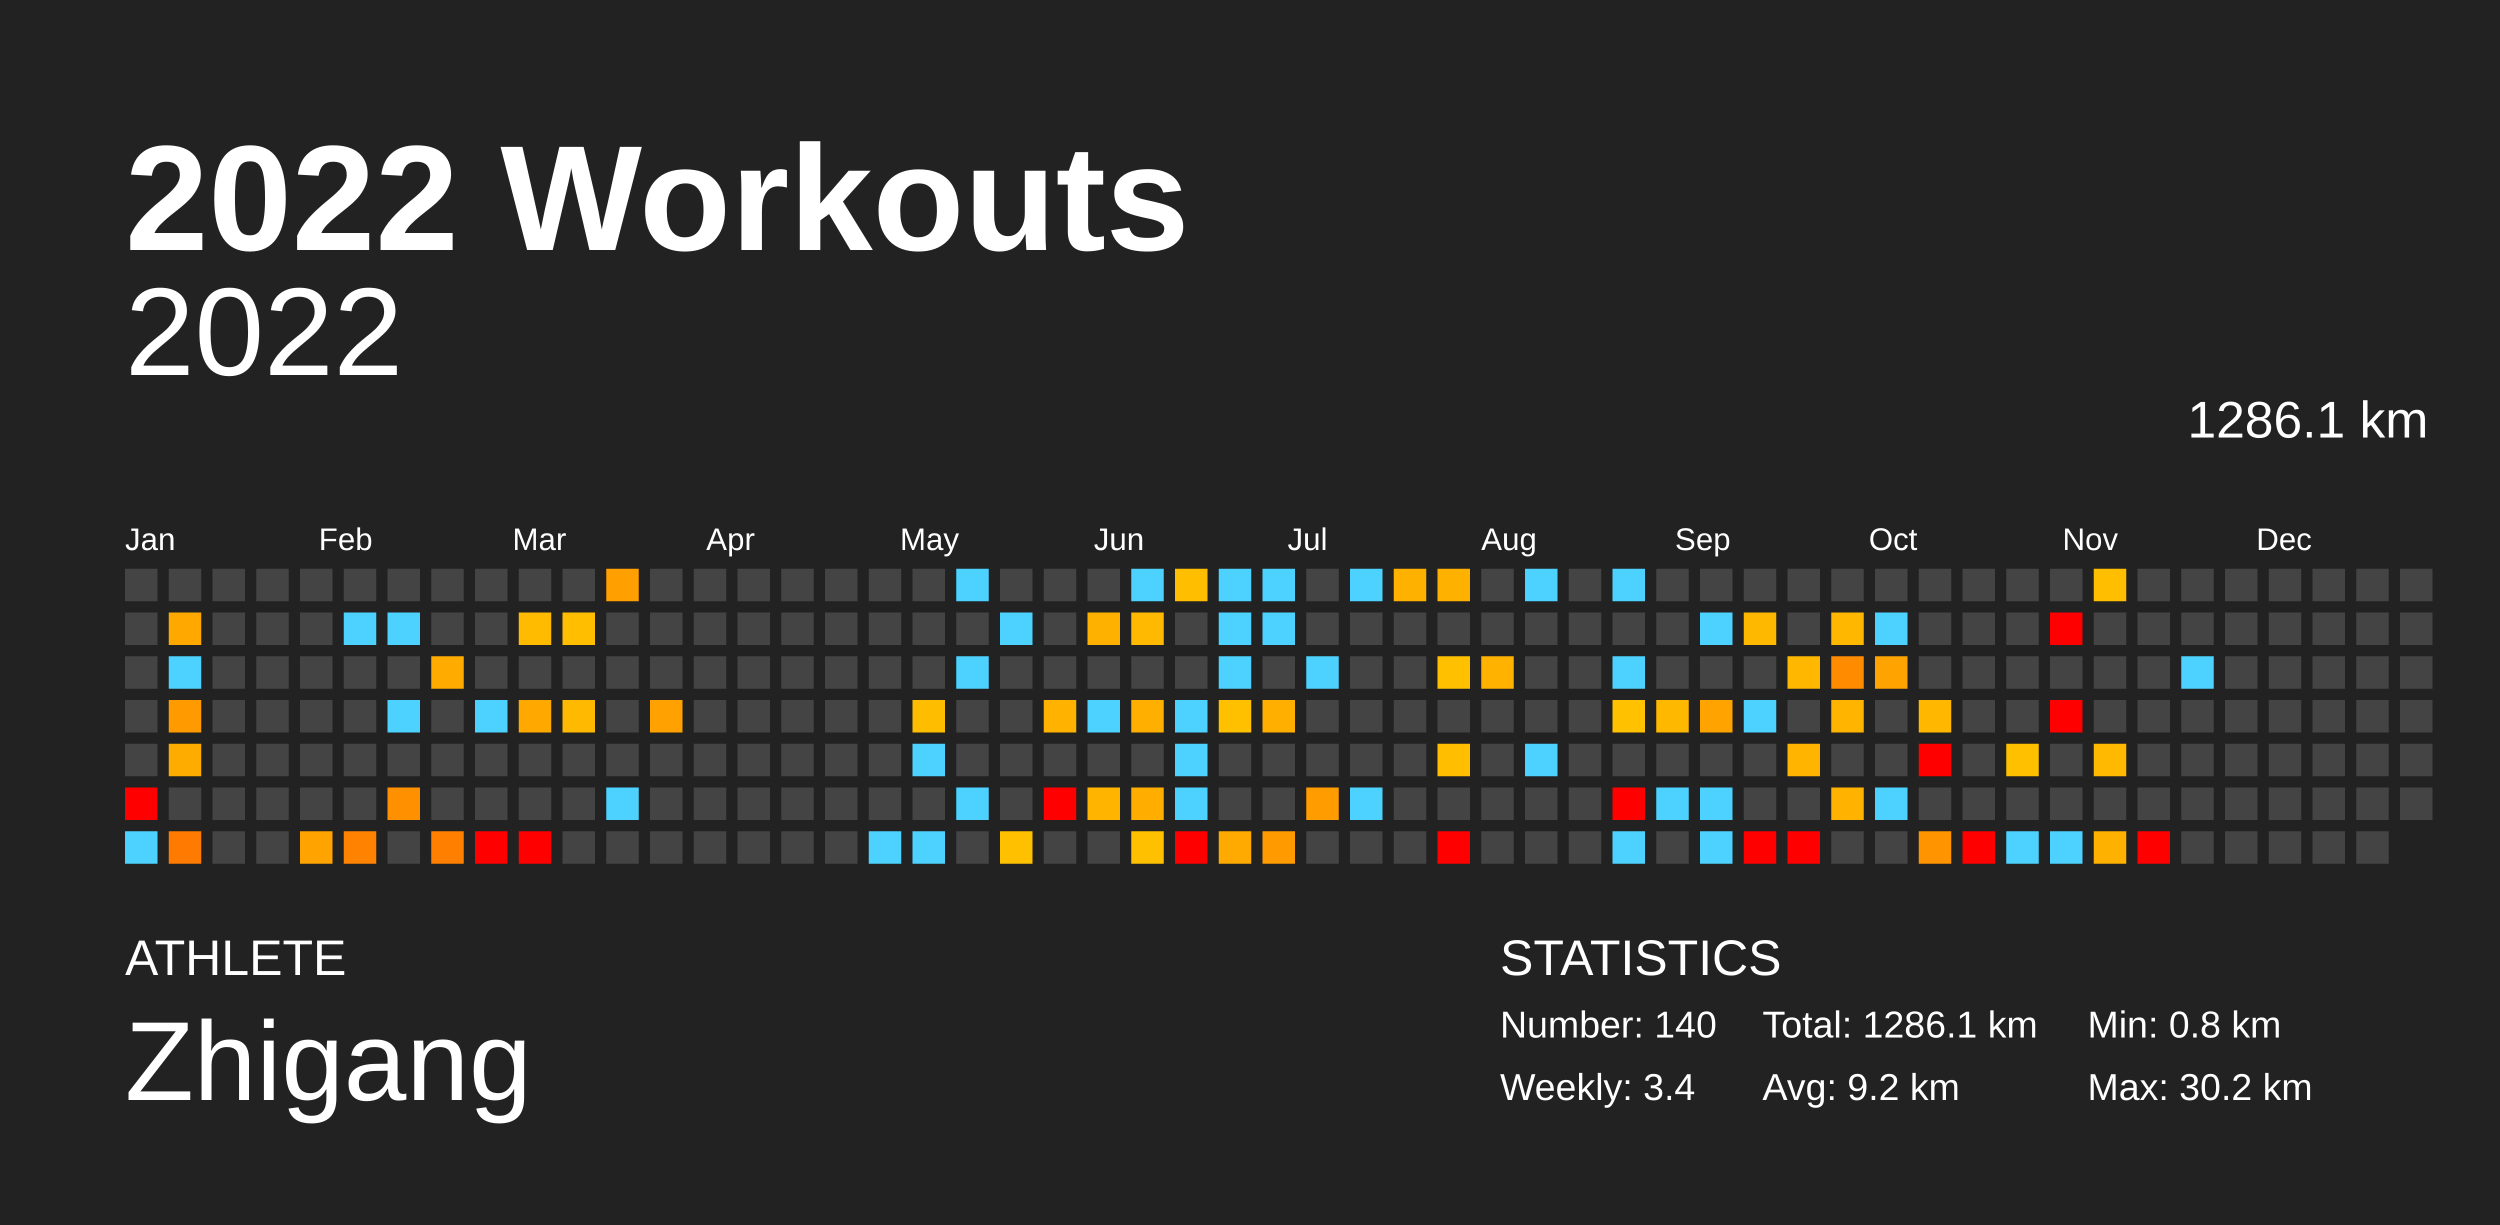
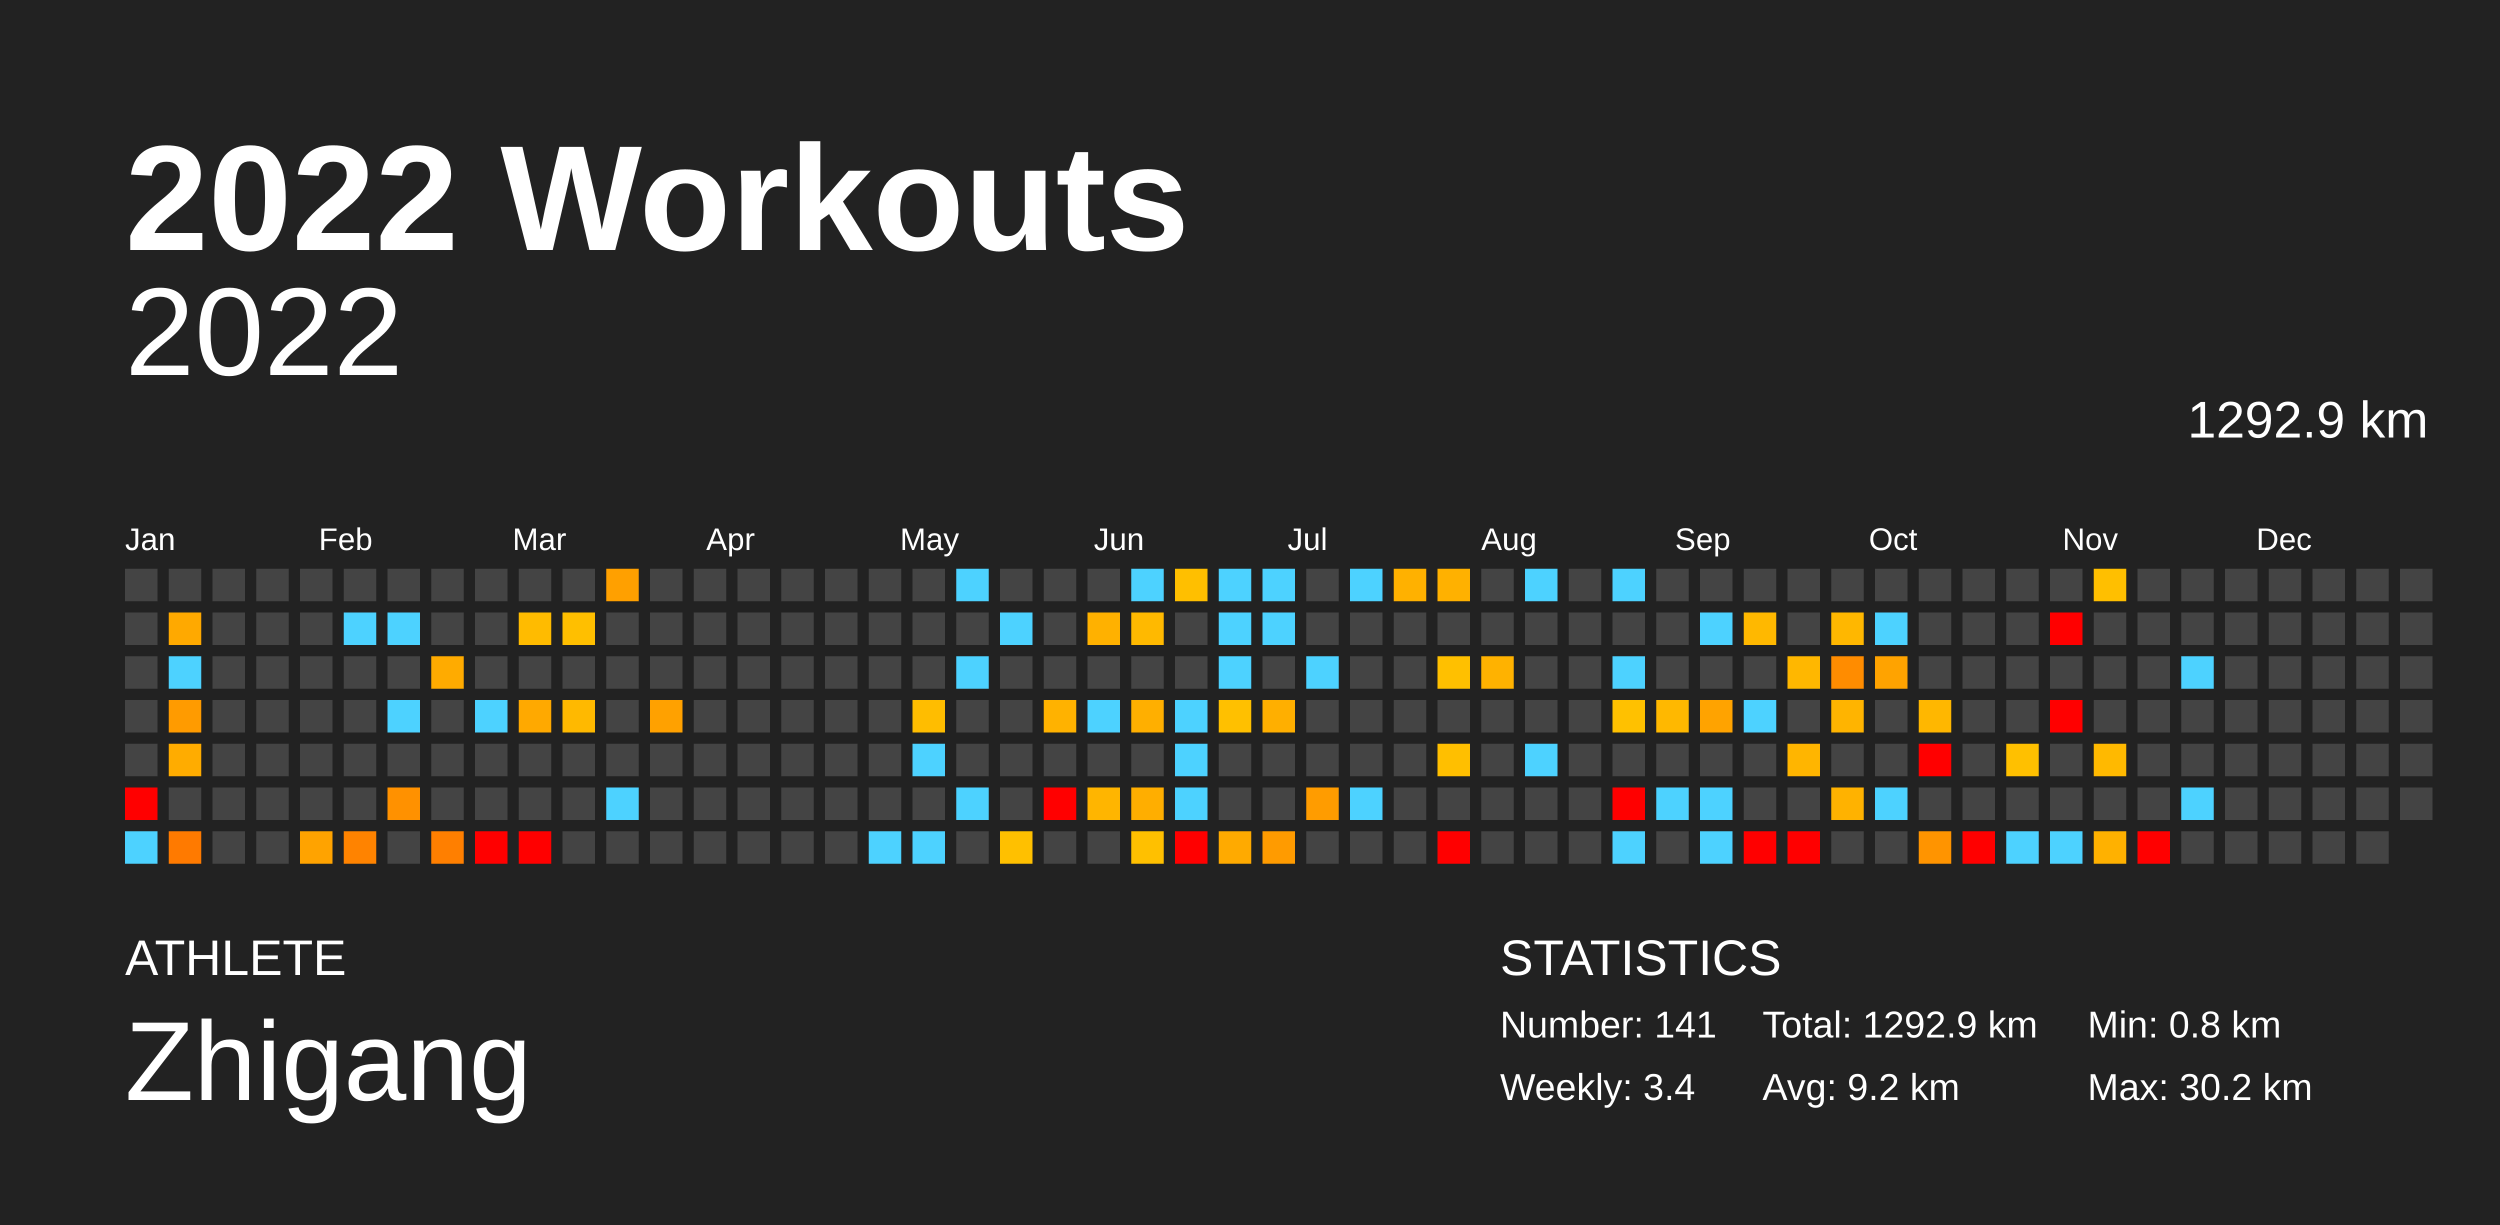
<svg xmlns="http://www.w3.org/2000/svg" baseProfile="full" height="98mm" version="1.1" viewBox="0,0,200,98" width="200mm">
  <defs />
  <rect fill="#222222" height="98" width="200" x="0" y="0" />
  <text fill="#FFFFFF" style="font-size:12px; font-family:Arial; font-weight:bold;" x="10" y="20">2022 Workouts</text>
  <text fill="#FFFFFF" style="font-size:4px; font-family:Arial" x="10" y="78">ATHLETE</text>
  <text fill="#FFFFFF" style="font-size:9px; font-family:Arial" x="10" y="88">Zhigang</text>
  <text fill="#FFFFFF" style="font-size:4px; font-family:Arial" x="120" y="78">STATISTICS</text>
-   <text fill="#FFFFFF" style="font-size:3px; font-family:Arial" x="120" y="83">Number: 140</text>
+   <text fill="#FFFFFF" style="font-size:3px; font-family:Arial" x="120" y="83">Number: 141</text>
  <text fill="#FFFFFF" style="font-size:3px; font-family:Arial" x="120" y="88">Weekly: 3.4</text>
-   <text fill="#FFFFFF" style="font-size:3px; font-family:Arial" x="141" y="83">Total: 1286.1 km</text>
+   <text fill="#FFFFFF" style="font-size:3px; font-family:Arial" x="141" y="83">Total: 1292.9 km</text>
  <text fill="#FFFFFF" style="font-size:3px; font-family:Arial" x="141" y="88">Avg: 9.2 km</text>
  <text fill="#FFFFFF" style="font-size:3px; font-family:Arial" x="167" y="83">Min: 0.8 km</text>
  <text fill="#FFFFFF" style="font-size:3px; font-family:Arial" x="167" y="88">Max: 30.2 km</text>
  <text alignment-baseline="hanging" fill="#FFFFFF" style="font-size:10.0px; font-family:Arial;" x="10" y="30">2022</text>
-   <text alignment-baseline="hanging" fill="#FFFFFF" style="font-size:4.125px; font-family:Arial;" x="175" y="35">1286.1 km</text>
+   <text alignment-baseline="hanging" fill="#FFFFFF" style="font-size:4.125px; font-family:Arial;" x="175" y="35">1292.9 km</text>
  <text fill="#FFFFFF" style="font-size:2.5px; font-family:Arial" x="10.0" y="44">Jan</text>
  <text fill="#FFFFFF" style="font-size:2.5px; font-family:Arial" x="25.5" y="44">Feb</text>
  <text fill="#FFFFFF" style="font-size:2.5px; font-family:Arial" x="41.0" y="44">Mar</text>
  <text fill="#FFFFFF" style="font-size:2.5px; font-family:Arial" x="56.5" y="44">Apr</text>
  <text fill="#FFFFFF" style="font-size:2.5px; font-family:Arial" x="72.0" y="44">May</text>
  <text fill="#FFFFFF" style="font-size:2.5px; font-family:Arial" x="87.5" y="44">Jun</text>
  <text fill="#FFFFFF" style="font-size:2.5px; font-family:Arial" x="103.0" y="44">Jul</text>
  <text fill="#FFFFFF" style="font-size:2.5px; font-family:Arial" x="118.5" y="44">Aug</text>
  <text fill="#FFFFFF" style="font-size:2.5px; font-family:Arial" x="134.0" y="44">Sep</text>
  <text fill="#FFFFFF" style="font-size:2.5px; font-family:Arial" x="149.5" y="44">Oct</text>
  <text fill="#FFFFFF" style="font-size:2.5px; font-family:Arial" x="165.0" y="44">Nov</text>
  <text fill="#FFFFFF" style="font-size:2.5px; font-family:Arial" x="180.5" y="44">Dec</text>
  <rect fill="#444444" height="2.6" width="2.6" x="10.0" y="45.5" />
  <rect fill="#444444" height="2.6" width="2.6" x="10.0" y="49.0" />
  <rect fill="#444444" height="2.6" width="2.6" x="10.0" y="52.5" />
  <rect fill="#444444" height="2.6" width="2.6" x="10.0" y="56.0" />
  <rect fill="#444444" height="2.6" width="2.6" x="10.0" y="59.5" />
  <rect fill="red" height="2.6" width="2.6" x="10.0" y="63.0" />
  <rect fill="#4dd2ff" height="2.6" width="2.6" x="10.0" y="66.5" />
  <rect fill="#444444" height="2.6" width="2.6" x="13.5" y="45.5" />
  <rect fill="#ffa900" height="2.6" width="2.6" x="13.5" y="49.0" />
  <rect fill="#4dd2ff" height="2.6" width="2.6" x="13.5" y="52.5" />
  <rect fill="#ff9b00" height="2.6" width="2.6" x="13.5" y="56.0" />
  <rect fill="#ffac00" height="2.6" width="2.6" x="13.5" y="59.5" />
  <rect fill="#444444" height="2.6" width="2.6" x="13.5" y="63.0" />
  <rect fill="#ff7a00" height="2.6" width="2.6" x="13.5" y="66.5" />
  <rect fill="#444444" height="2.6" width="2.6" x="17.0" y="45.5" />
  <rect fill="#444444" height="2.6" width="2.6" x="17.0" y="49.0" />
  <rect fill="#444444" height="2.6" width="2.6" x="17.0" y="52.5" />
  <rect fill="#444444" height="2.6" width="2.6" x="17.0" y="56.0" />
  <rect fill="#444444" height="2.6" width="2.6" x="17.0" y="59.5" />
  <rect fill="#444444" height="2.6" width="2.6" x="17.0" y="63.0" />
  <rect fill="#444444" height="2.6" width="2.6" x="17.0" y="66.5" />
  <rect fill="#444444" height="2.6" width="2.6" x="20.5" y="45.5" />
  <rect fill="#444444" height="2.6" width="2.6" x="20.5" y="49.0" />
  <rect fill="#444444" height="2.6" width="2.6" x="20.5" y="52.5" />
  <rect fill="#444444" height="2.6" width="2.6" x="20.5" y="56.0" />
  <rect fill="#444444" height="2.6" width="2.6" x="20.5" y="59.5" />
  <rect fill="#444444" height="2.6" width="2.6" x="20.5" y="63.0" />
  <rect fill="#444444" height="2.6" width="2.6" x="20.5" y="66.5" />
  <rect fill="#444444" height="2.6" width="2.6" x="24.0" y="45.5" />
  <rect fill="#444444" height="2.6" width="2.6" x="24.0" y="49.0" />
  <rect fill="#444444" height="2.6" width="2.6" x="24.0" y="52.5" />
  <rect fill="#444444" height="2.6" width="2.6" x="24.0" y="56.0" />
  <rect fill="#444444" height="2.6" width="2.6" x="24.0" y="59.5" />
  <rect fill="#444444" height="2.6" width="2.6" x="24.0" y="63.0" />
  <rect fill="#ffa300" height="2.6" width="2.6" x="24.0" y="66.5" />
  <rect fill="#444444" height="2.6" width="2.6" x="27.5" y="45.5" />
  <rect fill="#4dd2ff" height="2.6" width="2.6" x="27.5" y="49.0" />
  <rect fill="#444444" height="2.6" width="2.6" x="27.5" y="52.5" />
  <rect fill="#444444" height="2.6" width="2.6" x="27.5" y="56.0" />
  <rect fill="#444444" height="2.6" width="2.6" x="27.5" y="59.5" />
  <rect fill="#444444" height="2.6" width="2.6" x="27.5" y="63.0" />
  <rect fill="#ff8300" height="2.6" width="2.6" x="27.5" y="66.5" />
  <rect fill="#444444" height="2.6" width="2.6" x="31.0" y="45.5" />
  <rect fill="#4dd2ff" height="2.6" width="2.6" x="31.0" y="49.0" />
  <rect fill="#444444" height="2.6" width="2.6" x="31.0" y="52.5" />
  <rect fill="#4dd2ff" height="2.6" width="2.6" x="31.0" y="56.0" />
  <rect fill="#444444" height="2.6" width="2.6" x="31.0" y="59.5" />
  <rect fill="#ff9100" height="2.6" width="2.6" x="31.0" y="63.0" />
  <rect fill="#444444" height="2.6" width="2.6" x="31.0" y="66.5" />
  <rect fill="#444444" height="2.6" width="2.6" x="34.5" y="45.5" />
  <rect fill="#444444" height="2.6" width="2.6" x="34.5" y="49.0" />
  <rect fill="#ffab00" height="2.6" width="2.6" x="34.5" y="52.5" />
  <rect fill="#444444" height="2.6" width="2.6" x="34.5" y="56.0" />
  <rect fill="#444444" height="2.6" width="2.6" x="34.5" y="59.5" />
  <rect fill="#444444" height="2.6" width="2.6" x="34.5" y="63.0" />
  <rect fill="#ff7f00" height="2.6" width="2.6" x="34.5" y="66.5" />
  <rect fill="#444444" height="2.6" width="2.6" x="38.0" y="45.5" />
  <rect fill="#444444" height="2.6" width="2.6" x="38.0" y="49.0" />
  <rect fill="#444444" height="2.6" width="2.6" x="38.0" y="52.5" />
  <rect fill="#4dd2ff" height="2.6" width="2.6" x="38.0" y="56.0" />
  <rect fill="#444444" height="2.6" width="2.6" x="38.0" y="59.5" />
  <rect fill="#444444" height="2.6" width="2.6" x="38.0" y="63.0" />
  <rect fill="red" height="2.6" width="2.6" x="38.0" y="66.5" />
  <rect fill="#444444" height="2.6" width="2.6" x="41.5" y="45.5" />
  <rect fill="#ffbb00" height="2.6" width="2.6" x="41.5" y="49.0" />
  <rect fill="#444444" height="2.6" width="2.6" x="41.5" y="52.5" />
  <rect fill="#ffa900" height="2.6" width="2.6" x="41.5" y="56.0" />
  <rect fill="#444444" height="2.6" width="2.6" x="41.5" y="59.5" />
  <rect fill="#444444" height="2.6" width="2.6" x="41.5" y="63.0" />
  <rect fill="red" height="2.6" width="2.6" x="41.5" y="66.5" />
  <rect fill="#444444" height="2.6" width="2.6" x="45.0" y="45.5" />
  <rect fill="#ffbf00" height="2.6" width="2.6" x="45.0" y="49.0" />
  <rect fill="#444444" height="2.6" width="2.6" x="45.0" y="52.5" />
  <rect fill="#ffb900" height="2.6" width="2.6" x="45.0" y="56.0" />
  <rect fill="#444444" height="2.6" width="2.6" x="45.0" y="59.5" />
  <rect fill="#444444" height="2.6" width="2.6" x="45.0" y="63.0" />
  <rect fill="#444444" height="2.6" width="2.6" x="45.0" y="66.5" />
  <rect fill="#ffa000" height="2.6" width="2.6" x="48.5" y="45.5" />
  <rect fill="#444444" height="2.6" width="2.6" x="48.5" y="49.0" />
  <rect fill="#444444" height="2.6" width="2.6" x="48.5" y="52.5" />
  <rect fill="#444444" height="2.6" width="2.6" x="48.5" y="56.0" />
  <rect fill="#444444" height="2.6" width="2.6" x="48.5" y="59.5" />
  <rect fill="#4dd2ff" height="2.6" width="2.6" x="48.5" y="63.0" />
  <rect fill="#444444" height="2.6" width="2.6" x="48.5" y="66.5" />
  <rect fill="#444444" height="2.6" width="2.6" x="52.0" y="45.5" />
  <rect fill="#444444" height="2.6" width="2.6" x="52.0" y="49.0" />
  <rect fill="#444444" height="2.6" width="2.6" x="52.0" y="52.5" />
  <rect fill="#ffa100" height="2.6" width="2.6" x="52.0" y="56.0" />
  <rect fill="#444444" height="2.6" width="2.6" x="52.0" y="59.5" />
  <rect fill="#444444" height="2.6" width="2.6" x="52.0" y="63.0" />
  <rect fill="#444444" height="2.6" width="2.6" x="52.0" y="66.5" />
  <rect fill="#444444" height="2.6" width="2.6" x="55.5" y="45.5" />
  <rect fill="#444444" height="2.6" width="2.6" x="55.5" y="49.0" />
  <rect fill="#444444" height="2.6" width="2.6" x="55.5" y="52.5" />
  <rect fill="#444444" height="2.6" width="2.6" x="55.5" y="56.0" />
  <rect fill="#444444" height="2.6" width="2.6" x="55.5" y="59.5" />
  <rect fill="#444444" height="2.6" width="2.6" x="55.5" y="63.0" />
  <rect fill="#444444" height="2.6" width="2.6" x="55.5" y="66.5" />
  <rect fill="#444444" height="2.6" width="2.6" x="59.0" y="45.5" />
  <rect fill="#444444" height="2.6" width="2.6" x="59.0" y="49.0" />
  <rect fill="#444444" height="2.6" width="2.6" x="59.0" y="52.5" />
  <rect fill="#444444" height="2.6" width="2.6" x="59.0" y="56.0" />
  <rect fill="#444444" height="2.6" width="2.6" x="59.0" y="59.5" />
  <rect fill="#444444" height="2.6" width="2.6" x="59.0" y="63.0" />
  <rect fill="#444444" height="2.6" width="2.6" x="59.0" y="66.5" />
  <rect fill="#444444" height="2.6" width="2.6" x="62.5" y="45.5" />
  <rect fill="#444444" height="2.6" width="2.6" x="62.5" y="49.0" />
  <rect fill="#444444" height="2.6" width="2.6" x="62.5" y="52.5" />
  <rect fill="#444444" height="2.6" width="2.6" x="62.5" y="56.0" />
  <rect fill="#444444" height="2.6" width="2.6" x="62.5" y="59.5" />
  <rect fill="#444444" height="2.6" width="2.6" x="62.5" y="63.0" />
  <rect fill="#444444" height="2.6" width="2.6" x="62.5" y="66.5" />
  <rect fill="#444444" height="2.6" width="2.6" x="66.0" y="45.5" />
  <rect fill="#444444" height="2.6" width="2.6" x="66.0" y="49.0" />
  <rect fill="#444444" height="2.6" width="2.6" x="66.0" y="52.5" />
  <rect fill="#444444" height="2.6" width="2.6" x="66.0" y="56.0" />
  <rect fill="#444444" height="2.6" width="2.6" x="66.0" y="59.5" />
  <rect fill="#444444" height="2.6" width="2.6" x="66.0" y="63.0" />
  <rect fill="#444444" height="2.6" width="2.6" x="66.0" y="66.5" />
  <rect fill="#444444" height="2.6" width="2.6" x="69.5" y="45.5" />
  <rect fill="#444444" height="2.6" width="2.6" x="69.5" y="49.0" />
  <rect fill="#444444" height="2.6" width="2.6" x="69.5" y="52.5" />
  <rect fill="#444444" height="2.6" width="2.6" x="69.5" y="56.0" />
  <rect fill="#444444" height="2.6" width="2.6" x="69.5" y="59.5" />
  <rect fill="#444444" height="2.6" width="2.6" x="69.5" y="63.0" />
  <rect fill="#4dd2ff" height="2.6" width="2.6" x="69.5" y="66.5" />
  <rect fill="#444444" height="2.6" width="2.6" x="73.0" y="45.5" />
  <rect fill="#444444" height="2.6" width="2.6" x="73.0" y="49.0" />
  <rect fill="#444444" height="2.6" width="2.6" x="73.0" y="52.5" />
  <rect fill="#ffbd00" height="2.6" width="2.6" x="73.0" y="56.0" />
  <rect fill="#4dd2ff" height="2.6" width="2.6" x="73.0" y="59.5" />
  <rect fill="#444444" height="2.6" width="2.6" x="73.0" y="63.0" />
  <rect fill="#4dd2ff" height="2.6" width="2.6" x="73.0" y="66.5" />
  <rect fill="#4dd2ff" height="2.6" width="2.6" x="76.5" y="45.5" />
  <rect fill="#444444" height="2.6" width="2.6" x="76.5" y="49.0" />
  <rect fill="#4dd2ff" height="2.6" width="2.6" x="76.5" y="52.5" />
  <rect fill="#444444" height="2.6" width="2.6" x="76.5" y="56.0" />
  <rect fill="#444444" height="2.6" width="2.6" x="76.5" y="59.5" />
  <rect fill="#4dd2ff" height="2.6" width="2.6" x="76.5" y="63.0" />
  <rect fill="#444444" height="2.6" width="2.6" x="76.5" y="66.5" />
  <rect fill="#444444" height="2.6" width="2.6" x="80.0" y="45.5" />
  <rect fill="#4dd2ff" height="2.6" width="2.6" x="80.0" y="49.0" />
  <rect fill="#444444" height="2.6" width="2.6" x="80.0" y="52.5" />
  <rect fill="#444444" height="2.6" width="2.6" x="80.0" y="56.0" />
  <rect fill="#444444" height="2.6" width="2.6" x="80.0" y="59.5" />
  <rect fill="#444444" height="2.6" width="2.6" x="80.0" y="63.0" />
  <rect fill="#ffc000" height="2.6" width="2.6" x="80.0" y="66.5" />
  <rect fill="#444444" height="2.6" width="2.6" x="83.5" y="45.5" />
  <rect fill="#444444" height="2.6" width="2.6" x="83.5" y="49.0" />
  <rect fill="#444444" height="2.6" width="2.6" x="83.5" y="52.5" />
  <rect fill="#ffb200" height="2.6" width="2.6" x="83.5" y="56.0" />
  <rect fill="#444444" height="2.6" width="2.6" x="83.5" y="59.5" />
  <rect fill="red" height="2.6" width="2.6" x="83.5" y="63.0" />
  <rect fill="#444444" height="2.6" width="2.6" x="83.5" y="66.5" />
  <rect fill="#444444" height="2.6" width="2.6" x="87.0" y="45.5" />
  <rect fill="#ffb100" height="2.6" width="2.6" x="87.0" y="49.0" />
  <rect fill="#444444" height="2.6" width="2.6" x="87.0" y="52.5" />
  <rect fill="#4dd2ff" height="2.6" width="2.6" x="87.0" y="56.0" />
  <rect fill="#444444" height="2.6" width="2.6" x="87.0" y="59.5" />
  <rect fill="#ffb500" height="2.6" width="2.6" x="87.0" y="63.0" />
  <rect fill="#444444" height="2.6" width="2.6" x="87.0" y="66.5" />
  <rect fill="#4dd2ff" height="2.6" width="2.6" x="90.5" y="45.5" />
  <rect fill="#ffb900" height="2.6" width="2.6" x="90.5" y="49.0" />
  <rect fill="#444444" height="2.6" width="2.6" x="90.5" y="52.5" />
  <rect fill="#ffaf00" height="2.6" width="2.6" x="90.5" y="56.0" />
  <rect fill="#444444" height="2.6" width="2.6" x="90.5" y="59.5" />
  <rect fill="#ffae00" height="2.6" width="2.6" x="90.5" y="63.0" />
  <rect fill="#ffc000" height="2.6" width="2.6" x="90.5" y="66.5" />
  <rect fill="#ffbf00" height="2.6" width="2.6" x="94.0" y="45.5" />
  <rect fill="#444444" height="2.6" width="2.6" x="94.0" y="49.0" />
  <rect fill="#444444" height="2.6" width="2.6" x="94.0" y="52.5" />
  <rect fill="#4dd2ff" height="2.6" width="2.6" x="94.0" y="56.0" />
  <rect fill="#4dd2ff" height="2.6" width="2.6" x="94.0" y="59.5" />
  <rect fill="#4dd2ff" height="2.6" width="2.6" x="94.0" y="63.0" />
  <rect fill="red" height="2.6" width="2.6" x="94.0" y="66.5" />
  <rect fill="#4dd2ff" height="2.6" width="2.6" x="97.5" y="45.5" />
  <rect fill="#4dd2ff" height="2.6" width="2.6" x="97.5" y="49.0" />
  <rect fill="#4dd2ff" height="2.6" width="2.6" x="97.5" y="52.5" />
  <rect fill="#ffc000" height="2.6" width="2.6" x="97.5" y="56.0" />
  <rect fill="#444444" height="2.6" width="2.6" x="97.5" y="59.5" />
  <rect fill="#444444" height="2.6" width="2.6" x="97.5" y="63.0" />
  <rect fill="#ffaa00" height="2.6" width="2.6" x="97.5" y="66.5" />
  <rect fill="#4dd2ff" height="2.6" width="2.6" x="101.0" y="45.5" />
  <rect fill="#4dd2ff" height="2.6" width="2.6" x="101.0" y="49.0" />
  <rect fill="#444444" height="2.6" width="2.6" x="101.0" y="52.5" />
  <rect fill="#ffaf00" height="2.6" width="2.6" x="101.0" y="56.0" />
  <rect fill="#444444" height="2.6" width="2.6" x="101.0" y="59.5" />
  <rect fill="#444444" height="2.6" width="2.6" x="101.0" y="63.0" />
  <rect fill="#ff9b00" height="2.6" width="2.6" x="101.0" y="66.5" />
  <rect fill="#444444" height="2.6" width="2.6" x="104.5" y="45.5" />
  <rect fill="#444444" height="2.6" width="2.6" x="104.5" y="49.0" />
  <rect fill="#4dd2ff" height="2.6" width="2.6" x="104.5" y="52.5" />
  <rect fill="#444444" height="2.6" width="2.6" x="104.5" y="56.0" />
  <rect fill="#444444" height="2.6" width="2.6" x="104.5" y="59.5" />
  <rect fill="#ff9c00" height="2.6" width="2.6" x="104.5" y="63.0" />
  <rect fill="#444444" height="2.6" width="2.6" x="104.5" y="66.5" />
  <rect fill="#4dd2ff" height="2.6" width="2.6" x="108.0" y="45.5" />
  <rect fill="#444444" height="2.6" width="2.6" x="108.0" y="49.0" />
  <rect fill="#444444" height="2.6" width="2.6" x="108.0" y="52.5" />
  <rect fill="#444444" height="2.6" width="2.6" x="108.0" y="56.0" />
  <rect fill="#444444" height="2.6" width="2.6" x="108.0" y="59.5" />
  <rect fill="#4dd2ff" height="2.6" width="2.6" x="108.0" y="63.0" />
  <rect fill="#444444" height="2.6" width="2.6" x="108.0" y="66.5" />
  <rect fill="#ffb100" height="2.6" width="2.6" x="111.5" y="45.5" />
  <rect fill="#444444" height="2.6" width="2.6" x="111.5" y="49.0" />
  <rect fill="#444444" height="2.6" width="2.6" x="111.5" y="52.5" />
  <rect fill="#444444" height="2.6" width="2.6" x="111.5" y="56.0" />
  <rect fill="#444444" height="2.6" width="2.6" x="111.5" y="59.5" />
  <rect fill="#444444" height="2.6" width="2.6" x="111.5" y="63.0" />
  <rect fill="#444444" height="2.6" width="2.6" x="111.5" y="66.5" />
  <rect fill="#ffb100" height="2.6" width="2.6" x="115.0" y="45.5" />
  <rect fill="#444444" height="2.6" width="2.6" x="115.0" y="49.0" />
  <rect fill="#ffc000" height="2.6" width="2.6" x="115.0" y="52.5" />
  <rect fill="#444444" height="2.6" width="2.6" x="115.0" y="56.0" />
  <rect fill="#ffbf00" height="2.6" width="2.6" x="115.0" y="59.5" />
  <rect fill="#444444" height="2.6" width="2.6" x="115.0" y="63.0" />
  <rect fill="red" height="2.6" width="2.6" x="115.0" y="66.5" />
  <rect fill="#444444" height="2.6" width="2.6" x="118.5" y="45.5" />
  <rect fill="#444444" height="2.6" width="2.6" x="118.5" y="49.0" />
  <rect fill="#ffb200" height="2.6" width="2.6" x="118.5" y="52.5" />
  <rect fill="#444444" height="2.6" width="2.6" x="118.5" y="56.0" />
  <rect fill="#444444" height="2.6" width="2.6" x="118.5" y="59.5" />
  <rect fill="#444444" height="2.6" width="2.6" x="118.5" y="63.0" />
  <rect fill="#444444" height="2.6" width="2.6" x="118.5" y="66.5" />
  <rect fill="#4dd2ff" height="2.6" width="2.6" x="122.0" y="45.5" />
  <rect fill="#444444" height="2.6" width="2.6" x="122.0" y="49.0" />
  <rect fill="#444444" height="2.6" width="2.6" x="122.0" y="52.5" />
  <rect fill="#444444" height="2.6" width="2.6" x="122.0" y="56.0" />
  <rect fill="#4dd2ff" height="2.6" width="2.6" x="122.0" y="59.5" />
  <rect fill="#444444" height="2.6" width="2.6" x="122.0" y="63.0" />
  <rect fill="#444444" height="2.6" width="2.6" x="122.0" y="66.5" />
  <rect fill="#444444" height="2.6" width="2.6" x="125.5" y="45.5" />
  <rect fill="#444444" height="2.6" width="2.6" x="125.5" y="49.0" />
  <rect fill="#444444" height="2.6" width="2.6" x="125.5" y="52.5" />
  <rect fill="#444444" height="2.6" width="2.6" x="125.5" y="56.0" />
  <rect fill="#444444" height="2.6" width="2.6" x="125.5" y="59.5" />
  <rect fill="#444444" height="2.6" width="2.6" x="125.5" y="63.0" />
  <rect fill="#444444" height="2.6" width="2.6" x="125.5" y="66.5" />
  <rect fill="#4dd2ff" height="2.6" width="2.6" x="129.0" y="45.5" />
  <rect fill="#444444" height="2.6" width="2.6" x="129.0" y="49.0" />
  <rect fill="#4dd2ff" height="2.6" width="2.6" x="129.0" y="52.5" />
  <rect fill="#ffc100" height="2.6" width="2.6" x="129.0" y="56.0" />
  <rect fill="#444444" height="2.6" width="2.6" x="129.0" y="59.5" />
  <rect fill="red" height="2.6" width="2.6" x="129.0" y="63.0" />
  <rect fill="#4dd2ff" height="2.6" width="2.6" x="129.0" y="66.5" />
  <rect fill="#444444" height="2.6" width="2.6" x="132.5" y="45.5" />
  <rect fill="#444444" height="2.6" width="2.6" x="132.5" y="49.0" />
  <rect fill="#444444" height="2.6" width="2.6" x="132.5" y="52.5" />
  <rect fill="#ffb800" height="2.6" width="2.6" x="132.5" y="56.0" />
  <rect fill="#444444" height="2.6" width="2.6" x="132.5" y="59.5" />
  <rect fill="#4dd2ff" height="2.6" width="2.6" x="132.5" y="63.0" />
  <rect fill="#444444" height="2.6" width="2.6" x="132.5" y="66.5" />
  <rect fill="#444444" height="2.6" width="2.6" x="136.0" y="45.5" />
  <rect fill="#4dd2ff" height="2.6" width="2.6" x="136.0" y="49.0" />
  <rect fill="#444444" height="2.6" width="2.6" x="136.0" y="52.5" />
  <rect fill="#ffa300" height="2.6" width="2.6" x="136.0" y="56.0" />
  <rect fill="#444444" height="2.6" width="2.6" x="136.0" y="59.5" />
  <rect fill="#4dd2ff" height="2.6" width="2.6" x="136.0" y="63.0" />
  <rect fill="#4dd2ff" height="2.6" width="2.6" x="136.0" y="66.5" />
  <rect fill="#444444" height="2.6" width="2.6" x="139.5" y="45.5" />
  <rect fill="#ffb800" height="2.6" width="2.6" x="139.5" y="49.0" />
  <rect fill="#444444" height="2.6" width="2.6" x="139.5" y="52.5" />
  <rect fill="#4dd2ff" height="2.6" width="2.6" x="139.5" y="56.0" />
  <rect fill="#444444" height="2.6" width="2.6" x="139.5" y="59.5" />
  <rect fill="#444444" height="2.6" width="2.6" x="139.5" y="63.0" />
  <rect fill="red" height="2.6" width="2.6" x="139.5" y="66.5" />
  <rect fill="#444444" height="2.6" width="2.6" x="143.0" y="45.5" />
  <rect fill="#444444" height="2.6" width="2.6" x="143.0" y="49.0" />
  <rect fill="#ffb700" height="2.6" width="2.6" x="143.0" y="52.5" />
  <rect fill="#444444" height="2.6" width="2.6" x="143.0" y="56.0" />
  <rect fill="#ffb500" height="2.6" width="2.6" x="143.0" y="59.5" />
  <rect fill="#444444" height="2.6" width="2.6" x="143.0" y="63.0" />
  <rect fill="red" height="2.6" width="2.6" x="143.0" y="66.5" />
  <rect fill="#444444" height="2.6" width="2.6" x="146.5" y="45.5" />
  <rect fill="#ffb700" height="2.6" width="2.6" x="146.5" y="49.0" />
  <rect fill="#ff8c00" height="2.6" width="2.6" x="146.5" y="52.5" />
  <rect fill="#ffb400" height="2.6" width="2.6" x="146.5" y="56.0" />
  <rect fill="#444444" height="2.6" width="2.6" x="146.5" y="59.5" />
  <rect fill="#ffb200" height="2.6" width="2.6" x="146.5" y="63.0" />
  <rect fill="#444444" height="2.6" width="2.6" x="146.5" y="66.5" />
  <rect fill="#444444" height="2.6" width="2.6" x="150.0" y="45.5" />
  <rect fill="#4dd2ff" height="2.6" width="2.6" x="150.0" y="49.0" />
  <rect fill="#ffa300" height="2.6" width="2.6" x="150.0" y="52.5" />
  <rect fill="#444444" height="2.6" width="2.6" x="150.0" y="56.0" />
  <rect fill="#444444" height="2.6" width="2.6" x="150.0" y="59.5" />
  <rect fill="#4dd2ff" height="2.6" width="2.6" x="150.0" y="63.0" />
  <rect fill="#444444" height="2.6" width="2.6" x="150.0" y="66.5" />
  <rect fill="#444444" height="2.6" width="2.6" x="153.5" y="45.5" />
  <rect fill="#444444" height="2.6" width="2.6" x="153.5" y="49.0" />
  <rect fill="#444444" height="2.6" width="2.6" x="153.5" y="52.5" />
  <rect fill="#ffb700" height="2.6" width="2.6" x="153.5" y="56.0" />
  <rect fill="red" height="2.6" width="2.6" x="153.5" y="59.5" />
  <rect fill="#444444" height="2.6" width="2.6" x="153.5" y="63.0" />
  <rect fill="#ff9400" height="2.6" width="2.6" x="153.5" y="66.5" />
  <rect fill="#444444" height="2.6" width="2.6" x="157.0" y="45.5" />
  <rect fill="#444444" height="2.6" width="2.6" x="157.0" y="49.0" />
  <rect fill="#444444" height="2.6" width="2.6" x="157.0" y="52.5" />
  <rect fill="#444444" height="2.6" width="2.6" x="157.0" y="56.0" />
  <rect fill="#444444" height="2.6" width="2.6" x="157.0" y="59.5" />
  <rect fill="#444444" height="2.6" width="2.6" x="157.0" y="63.0" />
  <rect fill="red" height="2.6" width="2.6" x="157.0" y="66.5" />
  <rect fill="#444444" height="2.6" width="2.6" x="160.5" y="45.5" />
  <rect fill="#444444" height="2.6" width="2.6" x="160.5" y="49.0" />
  <rect fill="#444444" height="2.6" width="2.6" x="160.5" y="52.5" />
  <rect fill="#444444" height="2.6" width="2.6" x="160.5" y="56.0" />
  <rect fill="#ffc000" height="2.6" width="2.6" x="160.5" y="59.5" />
  <rect fill="#444444" height="2.6" width="2.6" x="160.5" y="63.0" />
  <rect fill="#4dd2ff" height="2.6" width="2.6" x="160.5" y="66.5" />
  <rect fill="#444444" height="2.6" width="2.6" x="164.0" y="45.5" />
  <rect fill="red" height="2.6" width="2.6" x="164.0" y="49.0" />
  <rect fill="#444444" height="2.6" width="2.6" x="164.0" y="52.5" />
  <rect fill="red" height="2.6" width="2.6" x="164.0" y="56.0" />
  <rect fill="#444444" height="2.6" width="2.6" x="164.0" y="59.5" />
  <rect fill="#444444" height="2.6" width="2.6" x="164.0" y="63.0" />
  <rect fill="#4dd2ff" height="2.6" width="2.6" x="164.0" y="66.5" />
  <rect fill="#ffbf00" height="2.6" width="2.6" x="167.5" y="45.5" />
  <rect fill="#444444" height="2.6" width="2.6" x="167.5" y="49.0" />
  <rect fill="#444444" height="2.6" width="2.6" x="167.5" y="52.5" />
  <rect fill="#444444" height="2.6" width="2.6" x="167.5" y="56.0" />
  <rect fill="#ffb900" height="2.6" width="2.6" x="167.5" y="59.5" />
  <rect fill="#444444" height="2.6" width="2.6" x="167.5" y="63.0" />
  <rect fill="#ffb100" height="2.6" width="2.6" x="167.5" y="66.5" />
  <rect fill="#444444" height="2.6" width="2.6" x="171.0" y="45.5" />
  <rect fill="#444444" height="2.6" width="2.6" x="171.0" y="49.0" />
  <rect fill="#444444" height="2.6" width="2.6" x="171.0" y="52.5" />
  <rect fill="#444444" height="2.6" width="2.6" x="171.0" y="56.0" />
  <rect fill="#444444" height="2.6" width="2.6" x="171.0" y="59.5" />
  <rect fill="#444444" height="2.6" width="2.6" x="171.0" y="63.0" />
  <rect fill="red" height="2.6" width="2.6" x="171.0" y="66.5" />
  <rect fill="#444444" height="2.6" width="2.6" x="174.5" y="45.5" />
  <rect fill="#444444" height="2.6" width="2.6" x="174.5" y="49.0" />
  <rect fill="#4dd2ff" height="2.6" width="2.6" x="174.5" y="52.5" />
  <rect fill="#444444" height="2.6" width="2.6" x="174.5" y="56.0" />
  <rect fill="#444444" height="2.6" width="2.6" x="174.5" y="59.5" />
-   <rect fill="#444444" height="2.6" width="2.6" x="174.5" y="63.0" />
+   <rect fill="#4dd2ff" height="2.6" width="2.6" x="174.5" y="63.0" />
  <rect fill="#444444" height="2.6" width="2.6" x="174.5" y="66.5" />
  <rect fill="#444444" height="2.6" width="2.6" x="178.0" y="45.5" />
  <rect fill="#444444" height="2.6" width="2.6" x="178.0" y="49.0" />
  <rect fill="#444444" height="2.6" width="2.6" x="178.0" y="52.5" />
  <rect fill="#444444" height="2.6" width="2.6" x="178.0" y="56.0" />
  <rect fill="#444444" height="2.6" width="2.6" x="178.0" y="59.5" />
  <rect fill="#444444" height="2.6" width="2.6" x="178.0" y="63.0" />
  <rect fill="#444444" height="2.6" width="2.6" x="178.0" y="66.5" />
  <rect fill="#444444" height="2.6" width="2.6" x="181.5" y="45.5" />
  <rect fill="#444444" height="2.6" width="2.6" x="181.5" y="49.0" />
  <rect fill="#444444" height="2.6" width="2.6" x="181.5" y="52.5" />
  <rect fill="#444444" height="2.6" width="2.6" x="181.5" y="56.0" />
  <rect fill="#444444" height="2.6" width="2.6" x="181.5" y="59.5" />
  <rect fill="#444444" height="2.6" width="2.6" x="181.5" y="63.0" />
  <rect fill="#444444" height="2.6" width="2.6" x="181.5" y="66.5" />
  <rect fill="#444444" height="2.6" width="2.6" x="185.0" y="45.5" />
  <rect fill="#444444" height="2.6" width="2.6" x="185.0" y="49.0" />
  <rect fill="#444444" height="2.6" width="2.6" x="185.0" y="52.5" />
  <rect fill="#444444" height="2.6" width="2.6" x="185.0" y="56.0" />
  <rect fill="#444444" height="2.6" width="2.6" x="185.0" y="59.5" />
  <rect fill="#444444" height="2.6" width="2.6" x="185.0" y="63.0" />
  <rect fill="#444444" height="2.6" width="2.6" x="185.0" y="66.5" />
  <rect fill="#444444" height="2.6" width="2.6" x="188.5" y="45.5" />
  <rect fill="#444444" height="2.6" width="2.6" x="188.5" y="49.0" />
  <rect fill="#444444" height="2.6" width="2.6" x="188.5" y="52.5" />
  <rect fill="#444444" height="2.6" width="2.6" x="188.5" y="56.0" />
  <rect fill="#444444" height="2.6" width="2.6" x="188.5" y="59.5" />
  <rect fill="#444444" height="2.6" width="2.6" x="188.5" y="63.0" />
  <rect fill="#444444" height="2.6" width="2.6" x="188.5" y="66.5" />
  <rect fill="#444444" height="2.6" width="2.6" x="192.0" y="45.5" />
  <rect fill="#444444" height="2.6" width="2.6" x="192.0" y="49.0" />
  <rect fill="#444444" height="2.6" width="2.6" x="192.0" y="52.5" />
  <rect fill="#444444" height="2.6" width="2.6" x="192.0" y="56.0" />
  <rect fill="#444444" height="2.6" width="2.6" x="192.0" y="59.5" />
  <rect fill="#444444" height="2.6" width="2.6" x="192.0" y="63.0" />
</svg>
